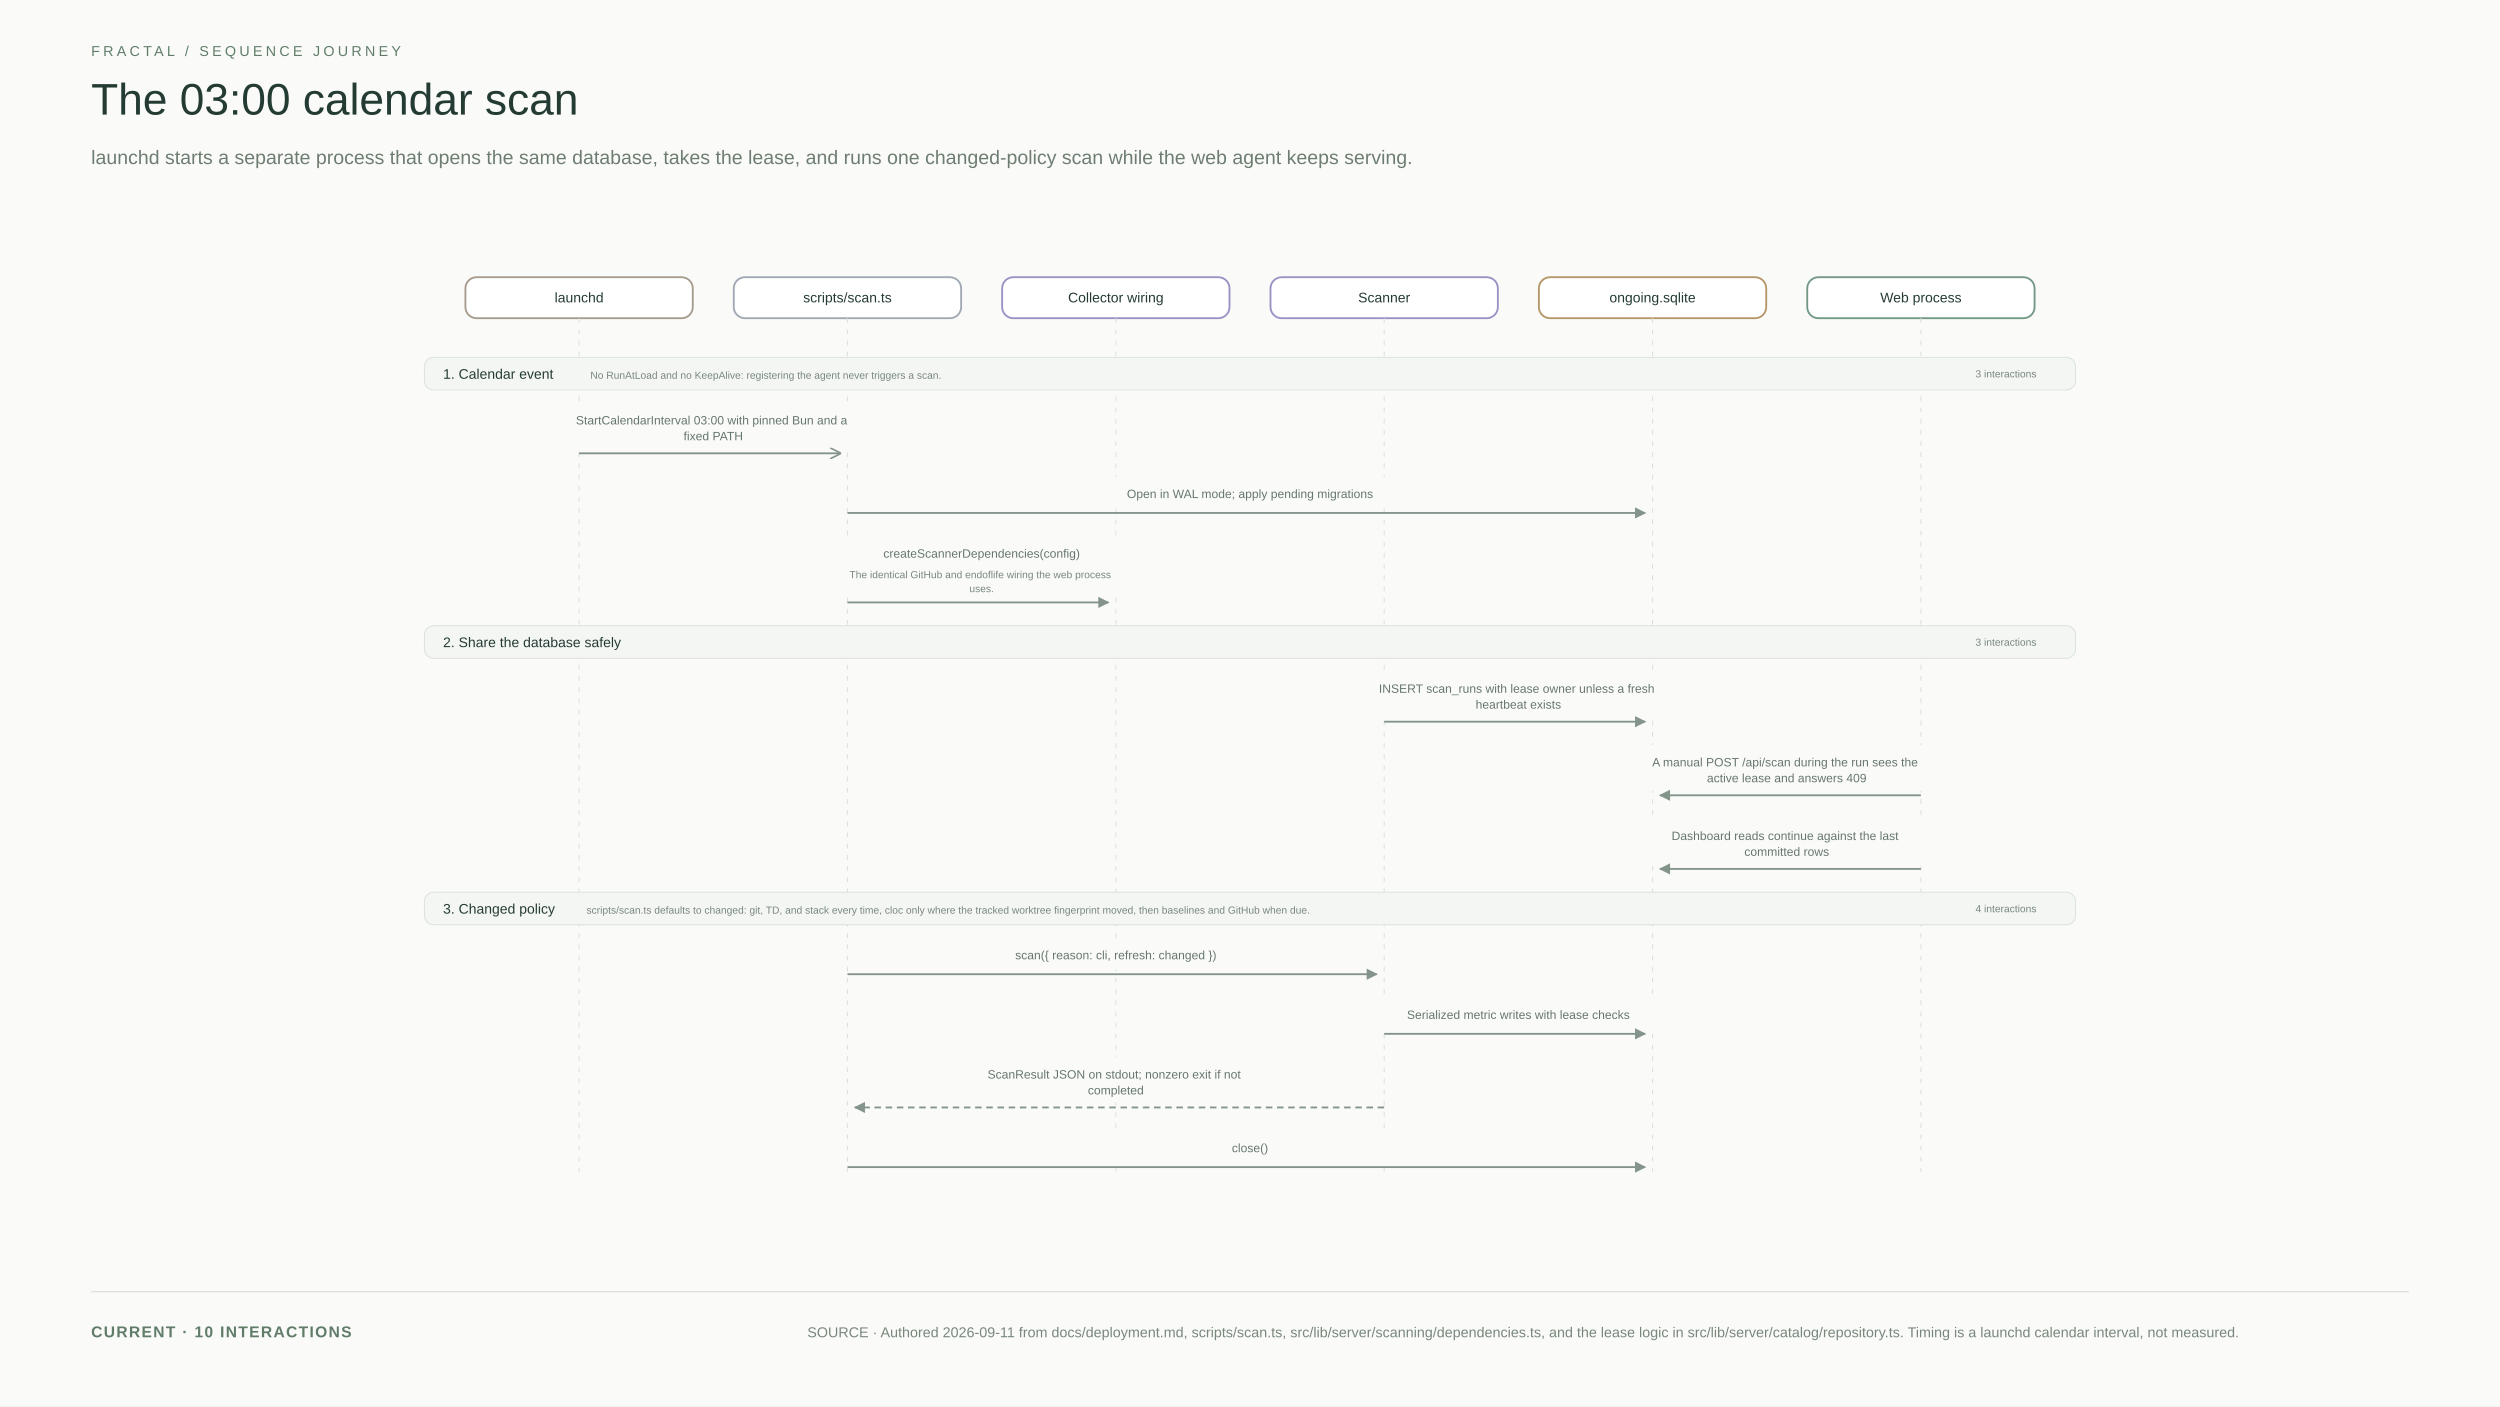
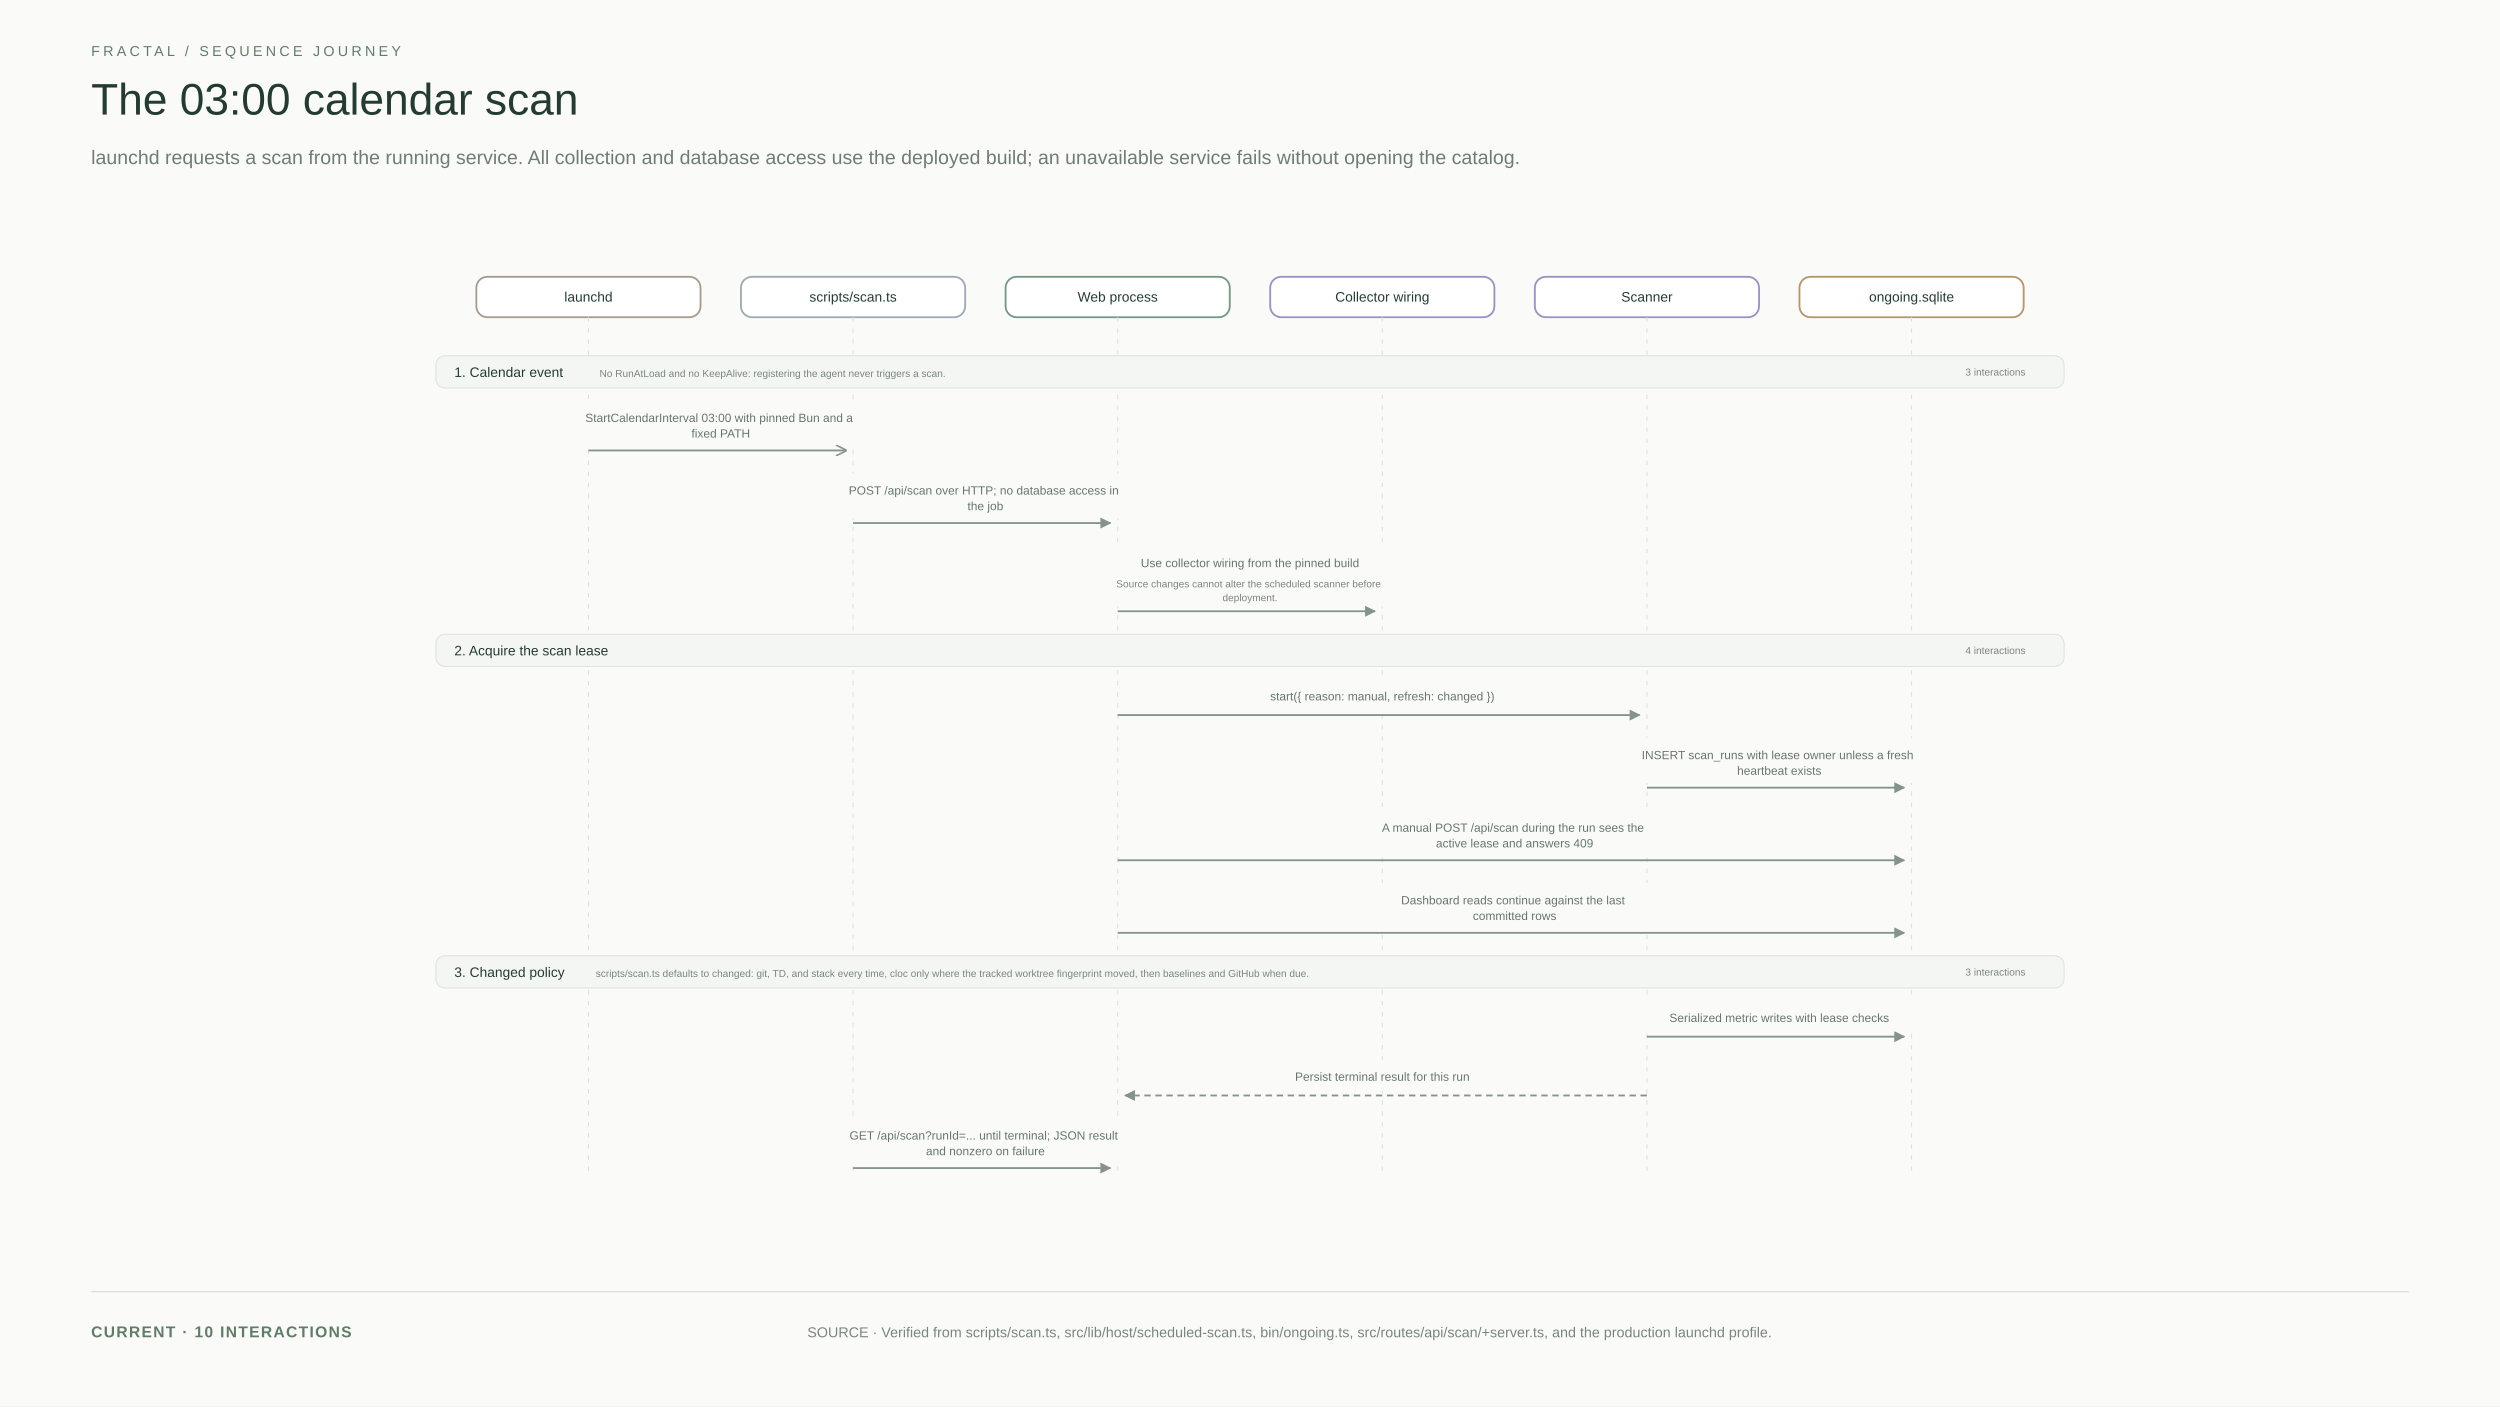
<svg xmlns="http://www.w3.org/2000/svg" width="1920" height="1080" viewBox="0 0 1920 1080" role="img" aria-labelledby="sequence-title sequence-description" data-theme="grove" data-theme-appearance="light">
  <defs>
    <marker id="arrow" viewBox="0 0 10 10" refX="9" refY="5" markerWidth="6" markerHeight="6" orient="auto">
      <path d="M0 0L10 5L0 10Z" fill="#84948b" />
    </marker>
    <marker id="arrow-open" viewBox="0 0 10 10" refX="9" refY="5" markerWidth="6" markerHeight="6" orient="auto">
      <path d="M0 0L10 5L0 10" fill="none" stroke="#84948b" stroke-width="1.5" />
    </marker>
  </defs>
  <rect width="1920" height="1080" fill="#fafbf8" />
  <g font-family="Arial, Helvetica, sans-serif" data-export-layer="title">
    <text x="70" y="43" font-size="11" letter-spacing="2.5" fill="#607c69">FRACTAL / SEQUENCE JOURNEY</text>
    <text x="70" y="88" text-anchor="start" font-size="34" fill="#243b34">
      <tspan x="70" dy="0">The 03:00 calendar scan</tspan>
    </text>
    <text x="70" y="126" text-anchor="start" font-size="15" fill="#6e7d72">
-       <tspan x="70" dy="0">launchd starts a separate process that opens the same database, takes the lease, and runs one changed-policy scan while the web agent keeps serving.</tspan>
+       <tspan x="70" dy="0">launchd requests a scan from the running service. All collection and database access use the deployed build; an unavailable service fails without opening the catalog.</tspan>
    </text>
  </g>
-   <g font-family="Arial, Helvetica, sans-serif" transform="translate(284.4444 190) scale(0.7156309)">
+   <g font-family="Arial, Helvetica, sans-serif" transform="translate(293.8533 190) scale(0.7056639)">
    <g data-column="launchd" data-members="launchd" data-elements="external.launchd">
      <rect x="102" y="32" width="244" height="44" rx="12" fill="#ffffff" stroke="#A69B8C" stroke-width="2" />
      <text x="224" y="59" text-anchor="middle" font-size="15" fill="#243b34">
        <tspan x="224" dy="0">launchd</tspan>
      </text>
-       <path d="M224 76V992" stroke="#dce2db" stroke-width="1.2" stroke-dasharray="5 7" />
+       <path d="M224 76V1007" stroke="#dce2db" stroke-width="1.2" stroke-dasharray="5 7" />
    </g>
    <g data-column="job" data-members="job" data-elements="ops.scan_job">
      <rect x="390" y="32" width="244" height="44" rx="12" fill="#ffffff" stroke="#9FA8B3" stroke-width="2" />
      <text x="512" y="59" text-anchor="middle" font-size="15" fill="#243b34">
        <tspan x="512" dy="0">scripts/scan.ts</tspan>
      </text>
-       <path d="M512 76V992" stroke="#dce2db" stroke-width="1.2" stroke-dasharray="5 7" />
+       <path d="M512 76V1007" stroke="#dce2db" stroke-width="1.2" stroke-dasharray="5 7" />
+     </g>
+     <g data-column="web" data-members="web" data-elements="service.runtime">
+       <rect x="678" y="32" width="244" height="44" rx="12" fill="#ffffff" stroke="#739886" stroke-width="2" />
+       <text x="800" y="59" text-anchor="middle" font-size="15" fill="#243b34">
+         <tspan x="800" dy="0">Web process</tspan>
+       </text>
+       <path d="M800 76V1007" stroke="#dce2db" stroke-width="1.2" stroke-dasharray="5 7" />
    </g>
    <g data-column="wiring" data-members="wiring" data-elements="scanning.wiring">
-       <rect x="678" y="32" width="244" height="44" rx="12" fill="#ffffff" stroke="#9A91C4" stroke-width="2" />
-       <text x="800" y="59" text-anchor="middle" font-size="15" fill="#243b34">
-         <tspan x="800" dy="0">Collector wiring</tspan>
+       <rect x="966" y="32" width="244" height="44" rx="12" fill="#ffffff" stroke="#9A91C4" stroke-width="2" />
+       <text x="1088" y="59" text-anchor="middle" font-size="15" fill="#243b34">
+         <tspan x="1088" dy="0">Collector wiring</tspan>
      </text>
-       <path d="M800 76V992" stroke="#dce2db" stroke-width="1.2" stroke-dasharray="5 7" />
+       <path d="M1088 76V1007" stroke="#dce2db" stroke-width="1.2" stroke-dasharray="5 7" />
    </g>
    <g data-column="scanner" data-members="scanner" data-elements="scanning.scanner">
-       <rect x="966" y="32" width="244" height="44" rx="12" fill="#ffffff" stroke="#9A91C4" stroke-width="2" />
-       <text x="1088" y="59" text-anchor="middle" font-size="15" fill="#243b34">
-         <tspan x="1088" dy="0">Scanner</tspan>
+       <rect x="1254" y="32" width="244" height="44" rx="12" fill="#ffffff" stroke="#9A91C4" stroke-width="2" />
+       <text x="1376" y="59" text-anchor="middle" font-size="15" fill="#243b34">
+         <tspan x="1376" dy="0">Scanner</tspan>
      </text>
-       <path d="M1088 76V992" stroke="#dce2db" stroke-width="1.2" stroke-dasharray="5 7" />
+       <path d="M1376 76V1007" stroke="#dce2db" stroke-width="1.2" stroke-dasharray="5 7" />
    </g>
    <g data-column="sqlite" data-members="sqlite" data-elements="catalog.sqlite">
-       <rect x="1254" y="32" width="244" height="44" rx="12" fill="#ffffff" stroke="#B59669" stroke-width="2" />
-       <text x="1376" y="59" text-anchor="middle" font-size="15" fill="#243b34">
-         <tspan x="1376" dy="0">ongoing.sqlite</tspan>
+       <rect x="1542" y="32" width="244" height="44" rx="12" fill="#ffffff" stroke="#B59669" stroke-width="2" />
+       <text x="1664" y="59" text-anchor="middle" font-size="15" fill="#243b34">
+         <tspan x="1664" dy="0">ongoing.sqlite</tspan>
      </text>
-       <path d="M1376 76V992" stroke="#dce2db" stroke-width="1.2" stroke-dasharray="5 7" />
+       <path d="M1664 76V1007" stroke="#dce2db" stroke-width="1.2" stroke-dasharray="5 7" />
    </g>
-     <g data-column="web" data-members="web" data-elements="service.runtime">
-       <rect x="1542" y="32" width="244" height="44" rx="12" fill="#ffffff" stroke="#739886" stroke-width="2" />
-       <text x="1664" y="59" text-anchor="middle" font-size="15" fill="#243b34">
-         <tspan x="1664" dy="0">Web process</tspan>
-       </text>
-       <path d="M1664 76V992" stroke="#dce2db" stroke-width="1.2" stroke-dasharray="5 7" />
-     </g>
-     <g data-row-id="launch" data-message-ids="fire,open,wire" data-participant-ids="launchd,job,sqlite,wiring" data-row-type="phase" data-phase-depth="0" data-collapsed="false">
+     <g data-row-id="launch" data-message-ids="fire,open,wire" data-participant-ids="launchd,job,web,wiring" data-row-type="phase" data-phase-depth="0" data-collapsed="false">
      <rect x="58" y="118" width="1772" height="35" rx="10" fill="#f4f6f3" stroke="#d9e0da" />
      <text x="78" y="141" text-anchor="start" font-size="15" fill="#243b34">
        <tspan x="78" dy="0">1. Calendar event</tspan>
      </text>
      <text x="236.045" y="141" text-anchor="start" font-size="11" fill="#78867c">
        <tspan x="236.045" dy="0">No RunAtLoad and no KeepAlive: registering the agent never triggers a scan.</tspan>
      </text>
      <text x="1788" y="139.5" text-anchor="end" font-size="11" fill="#78867c">3 interactions</text>
    </g>
    <g data-row-id="fire" data-message-ids="fire" data-participant-ids="launchd,job" data-row-type="message" data-kind="async">
      <rect x="188" y="167" width="360" height="49" rx="7" fill="#fafbf8" />
      <text x="368" y="190" text-anchor="middle" font-size="13" fill="#66766d">
        <tspan x="368" dy="0">StartCalendarInterval 03:00 with pinned Bun and a</tspan>
        <tspan x="368" dy="17">fixed PATH</tspan>
      </text>
      <path d="M224 221H504" fill="none" stroke="#84948b" stroke-width="2" marker-end="url(#arrow-open)" />
    </g>
-     <g data-row-id="open" data-message-ids="open" data-participant-ids="job,sqlite" data-row-type="message" data-kind="call">
-       <rect x="764" y="246" width="360" height="34" rx="7" fill="#fafbf8" />
-       <text x="944" y="269" text-anchor="middle" font-size="13" fill="#66766d">
-         <tspan x="944" dy="0">Open in WAL mode; apply pending migrations</tspan>
+     <g data-row-id="open" data-message-ids="open" data-participant-ids="job,web" data-row-type="message" data-kind="call">
+       <rect x="476" y="246" width="360" height="49" rx="7" fill="#fafbf8" />
+       <text x="656" y="269" text-anchor="middle" font-size="13" fill="#66766d">
+         <tspan x="656" dy="0">POST /api/scan over HTTP; no database access in</tspan>
+         <tspan x="656" dy="17">the job</tspan>
      </text>
-       <path d="M512 285H1368" fill="none" stroke="#84948b" stroke-width="2" marker-end="url(#arrow)" />
+       <path d="M512 300H792" fill="none" stroke="#84948b" stroke-width="2" marker-end="url(#arrow)" />
    </g>
-     <g data-row-id="wire" data-message-ids="wire" data-participant-ids="job,wiring" data-row-type="message" data-kind="call">
-       <rect x="476" y="310" width="360" height="66" rx="7" fill="#fafbf8" />
-       <text x="656" y="333" text-anchor="middle" font-size="13" fill="#66766d">
-         <tspan x="656" dy="0">createScannerDependencies(config)</tspan>
+     <g data-row-id="wire" data-message-ids="wire" data-participant-ids="web,wiring" data-row-type="message" data-kind="call">
+       <rect x="764" y="325" width="360" height="66" rx="7" fill="#fafbf8" />
+       <text x="944" y="348" text-anchor="middle" font-size="13" fill="#66766d">
+         <tspan x="944" dy="0">Use collector wiring from the pinned build</tspan>
      </text>
-       <text x="656" y="355" text-anchor="middle" font-size="11" fill="#78867c">
-         <tspan x="656" dy="0">The identical GitHub and endoflife wiring the web process</tspan>
-         <tspan x="656" dy="15">uses.</tspan>
+       <text x="944" y="370" text-anchor="middle" font-size="11" fill="#78867c">
+         <tspan x="944" dy="0">Source changes cannot alter the scheduled scanner before</tspan>
+         <tspan x="944" dy="15">deployment.</tspan>
      </text>
-       <path d="M512 381H792" fill="none" stroke="#84948b" stroke-width="2" marker-end="url(#arrow)" />
+       <path d="M800 396H1080" fill="none" stroke="#84948b" stroke-width="2" marker-end="url(#arrow)" />
    </g>
-     <g data-row-id="share-db" data-message-ids="acquire,web-refused,web-reads" data-participant-ids="scanner,sqlite,web" data-row-type="phase" data-phase-depth="0" data-collapsed="false">
-       <rect x="58" y="406" width="1772" height="35" rx="10" fill="#f4f6f3" stroke="#d9e0da" />
-       <text x="78" y="429" text-anchor="start" font-size="15" fill="#243b34">
-         <tspan x="78" dy="0">2. Share the database safely</tspan>
+     <g data-row-id="share-db" data-message-ids="scan,acquire,web-refused,web-reads" data-participant-ids="web,scanner,sqlite" data-row-type="phase" data-phase-depth="0" data-collapsed="false">
+       <rect x="58" y="421" width="1772" height="35" rx="10" fill="#f4f6f3" stroke="#d9e0da" />
+       <text x="78" y="444" text-anchor="start" font-size="15" fill="#243b34">
+         <tspan x="78" dy="0">2. Acquire the scan lease</tspan>
      </text>
-       <text x="1788" y="427.5" text-anchor="end" font-size="11" fill="#78867c">3 interactions</text>
+       <text x="1788" y="442.5" text-anchor="end" font-size="11" fill="#78867c">4 interactions</text>
+     </g>
+     <g data-row-id="scan" data-message-ids="scan" data-participant-ids="web,scanner" data-row-type="message" data-kind="call">
+       <rect x="908" y="470" width="360" height="34" rx="7" fill="#fafbf8" />
+       <text x="1088" y="493" text-anchor="middle" font-size="13" fill="#66766d">
+         <tspan x="1088" dy="0">start({ reason: manual, refresh: changed })</tspan>
+       </text>
+       <path d="M800 509H1368" fill="none" stroke="#84948b" stroke-width="2" marker-end="url(#arrow)" />
    </g>
    <g data-row-id="acquire" data-message-ids="acquire" data-participant-ids="scanner,sqlite" data-row-type="message" data-kind="call">
-       <rect x="1052" y="455" width="360" height="49" rx="7" fill="#fafbf8" />
-       <text x="1232" y="478" text-anchor="middle" font-size="13" fill="#66766d">
-         <tspan x="1232" dy="0">INSERT scan_runs with lease owner unless a fresh</tspan>
-         <tspan x="1232" dy="17">heartbeat exists</tspan>
+       <rect x="1340" y="534" width="360" height="49" rx="7" fill="#fafbf8" />
+       <text x="1520" y="557" text-anchor="middle" font-size="13" fill="#66766d">
+         <tspan x="1520" dy="0">INSERT scan_runs with lease owner unless a fresh</tspan>
+         <tspan x="1520" dy="17">heartbeat exists</tspan>
      </text>
-       <path d="M1088 509H1368" fill="none" stroke="#84948b" stroke-width="2" marker-end="url(#arrow)" />
+       <path d="M1376 588H1656" fill="none" stroke="#84948b" stroke-width="2" marker-end="url(#arrow)" />
    </g>
    <g data-row-id="web-refused" data-message-ids="web-refused" data-participant-ids="web,sqlite" data-row-type="message" data-kind="call">
-       <rect x="1340" y="534" width="360" height="49" rx="7" fill="#fafbf8" />
-       <text x="1520" y="557" text-anchor="middle" font-size="13" fill="#66766d">
-         <tspan x="1520" dy="0">A manual POST /api/scan during the run sees the</tspan>
-         <tspan x="1520" dy="17">active lease and answers 409</tspan>
+       <rect x="1052" y="613" width="360" height="49" rx="7" fill="#fafbf8" />
+       <text x="1232" y="636" text-anchor="middle" font-size="13" fill="#66766d">
+         <tspan x="1232" dy="0">A manual POST /api/scan during the run sees the</tspan>
+         <tspan x="1232" dy="17">active lease and answers 409</tspan>
      </text>
-       <path d="M1664 588H1384" fill="none" stroke="#84948b" stroke-width="2" marker-end="url(#arrow)" />
+       <path d="M800 667H1656" fill="none" stroke="#84948b" stroke-width="2" marker-end="url(#arrow)" />
    </g>
    <g data-row-id="web-reads" data-message-ids="web-reads" data-participant-ids="web,sqlite" data-row-type="message" data-kind="call">
-       <rect x="1340" y="613" width="360" height="49" rx="7" fill="#fafbf8" />
-       <text x="1520" y="636" text-anchor="middle" font-size="13" fill="#66766d">
-         <tspan x="1520" dy="0">Dashboard reads continue against the last</tspan>
-         <tspan x="1520" dy="17">committed rows</tspan>
+       <rect x="1052" y="692" width="360" height="49" rx="7" fill="#fafbf8" />
+       <text x="1232" y="715" text-anchor="middle" font-size="13" fill="#66766d">
+         <tspan x="1232" dy="0">Dashboard reads continue against the last</tspan>
+         <tspan x="1232" dy="17">committed rows</tspan>
      </text>
-       <path d="M1664 667H1384" fill="none" stroke="#84948b" stroke-width="2" marker-end="url(#arrow)" />
+       <path d="M800 746H1656" fill="none" stroke="#84948b" stroke-width="2" marker-end="url(#arrow)" />
    </g>
-     <g data-row-id="run" data-message-ids="scan,writes,done,close" data-participant-ids="job,scanner,sqlite" data-row-type="phase" data-phase-depth="0" data-collapsed="false">
-       <rect x="58" y="692" width="1772" height="35" rx="10" fill="#f4f6f3" stroke="#d9e0da" />
-       <text x="78" y="715" text-anchor="start" font-size="15" fill="#243b34">
+     <g data-row-id="run" data-message-ids="writes,done,close" data-participant-ids="scanner,sqlite,web,job" data-row-type="phase" data-phase-depth="0" data-collapsed="false">
+       <rect x="58" y="771" width="1772" height="35" rx="10" fill="#f4f6f3" stroke="#d9e0da" />
+       <text x="78" y="794" text-anchor="start" font-size="15" fill="#243b34">
        <tspan x="78" dy="0">3. Changed policy</tspan>
      </text>
-       <text x="231.92" y="715" text-anchor="start" font-size="11" fill="#78867c">
+       <text x="231.92" y="794" text-anchor="start" font-size="11" fill="#78867c">
        <tspan x="231.92" dy="0">scripts/scan.ts defaults to changed: git, TD, and stack every time, cloc only where the tracked worktree fingerprint moved, then baselines and GitHub when due.</tspan>
      </text>
-       <text x="1788" y="713.5" text-anchor="end" font-size="11" fill="#78867c">4 interactions</text>
-     </g>
-     <g data-row-id="scan" data-message-ids="scan" data-participant-ids="job,scanner" data-row-type="message" data-kind="call">
-       <rect x="620" y="741" width="360" height="34" rx="7" fill="#fafbf8" />
-       <text x="800" y="764" text-anchor="middle" font-size="13" fill="#66766d">
-         <tspan x="800" dy="0">scan({ reason: cli, refresh: changed })</tspan>
-       </text>
-       <path d="M512 780H1080" fill="none" stroke="#84948b" stroke-width="2" marker-end="url(#arrow)" />
+       <text x="1788" y="792.5" text-anchor="end" font-size="11" fill="#78867c">3 interactions</text>
    </g>
    <g data-row-id="writes" data-message-ids="writes" data-participant-ids="scanner,sqlite" data-row-type="message" data-kind="call">
-       <rect x="1052" y="805" width="360" height="34" rx="7" fill="#fafbf8" />
-       <text x="1232" y="828" text-anchor="middle" font-size="13" fill="#66766d">
-         <tspan x="1232" dy="0">Serialized metric writes with lease checks</tspan>
+       <rect x="1340" y="820" width="360" height="34" rx="7" fill="#fafbf8" />
+       <text x="1520" y="843" text-anchor="middle" font-size="13" fill="#66766d">
+         <tspan x="1520" dy="0">Serialized metric writes with lease checks</tspan>
      </text>
-       <path d="M1088 844H1368" fill="none" stroke="#84948b" stroke-width="2" marker-end="url(#arrow)" />
+       <path d="M1376 859H1656" fill="none" stroke="#84948b" stroke-width="2" marker-end="url(#arrow)" />
    </g>
-     <g data-row-id="done" data-message-ids="done" data-participant-ids="scanner,job" data-row-type="message" data-kind="return">
-       <rect x="620" y="869" width="360" height="49" rx="7" fill="#fafbf8" />
-       <text x="800" y="892" text-anchor="middle" font-size="13" fill="#66766d">
-         <tspan x="800" dy="0">ScanResult JSON on stdout; nonzero exit if not</tspan>
-         <tspan x="800" dy="17">completed</tspan>
+     <g data-row-id="done" data-message-ids="done" data-participant-ids="scanner,web" data-row-type="message" data-kind="return">
+       <rect x="908" y="884" width="360" height="34" rx="7" fill="#fafbf8" />
+       <text x="1088" y="907" text-anchor="middle" font-size="13" fill="#66766d">
+         <tspan x="1088" dy="0">Persist terminal result for this run</tspan>
      </text>
-       <path d="M1088 923H520" fill="none" stroke="#84948b" stroke-width="2" stroke-dasharray="7 5" marker-end="url(#arrow)" />
+       <path d="M1376 923H808" fill="none" stroke="#84948b" stroke-width="2" stroke-dasharray="7 5" marker-end="url(#arrow)" />
    </g>
-     <g data-row-id="close" data-message-ids="close" data-participant-ids="job,sqlite" data-row-type="message" data-kind="call">
-       <rect x="764" y="948" width="360" height="34" rx="7" fill="#fafbf8" />
-       <text x="944" y="971" text-anchor="middle" font-size="13" fill="#66766d">
-         <tspan x="944" dy="0">close()</tspan>
+     <g data-row-id="close" data-message-ids="close" data-participant-ids="job,web" data-row-type="message" data-kind="call">
+       <rect x="476" y="948" width="360" height="49" rx="7" fill="#fafbf8" />
+       <text x="656" y="971" text-anchor="middle" font-size="13" fill="#66766d">
+         <tspan x="656" dy="0">GET /api/scan?runId=... until terminal; JSON result</tspan>
+         <tspan x="656" dy="17">and nonzero on failure</tspan>
      </text>
-       <path d="M512 987H1368" fill="none" stroke="#84948b" stroke-width="2" marker-end="url(#arrow)" />
+       <path d="M512 1002H792" fill="none" stroke="#84948b" stroke-width="2" marker-end="url(#arrow)" />
    </g>
  </g>
  <g font-family="Arial, Helvetica, sans-serif" data-export-layer="footer">
    <path d="M70 992H1850" stroke="#dce2db" />
    <text x="70" y="1027" font-size="12" font-weight="600" letter-spacing="1" fill="#607c69">CURRENT · 10 INTERACTIONS</text>
-     <text x="620" y="1027" font-size="11" fill="#78867c">SOURCE · Authored 2026-09-11 from docs/deployment.md, scripts/scan.ts, src/lib/server/scanning/dependencies.ts, and the lease logic in src/lib/server/catalog/repository.ts. Timing is a launchd calendar interval, not measured.</text>
+     <text x="620" y="1027" font-size="11" fill="#78867c">SOURCE · Verified from scripts/scan.ts, src/lib/host/scheduled-scan.ts, bin/ongoing.ts, src/routes/api/scan/+server.ts, and the production launchd profile.</text>
  </g>
</svg>
